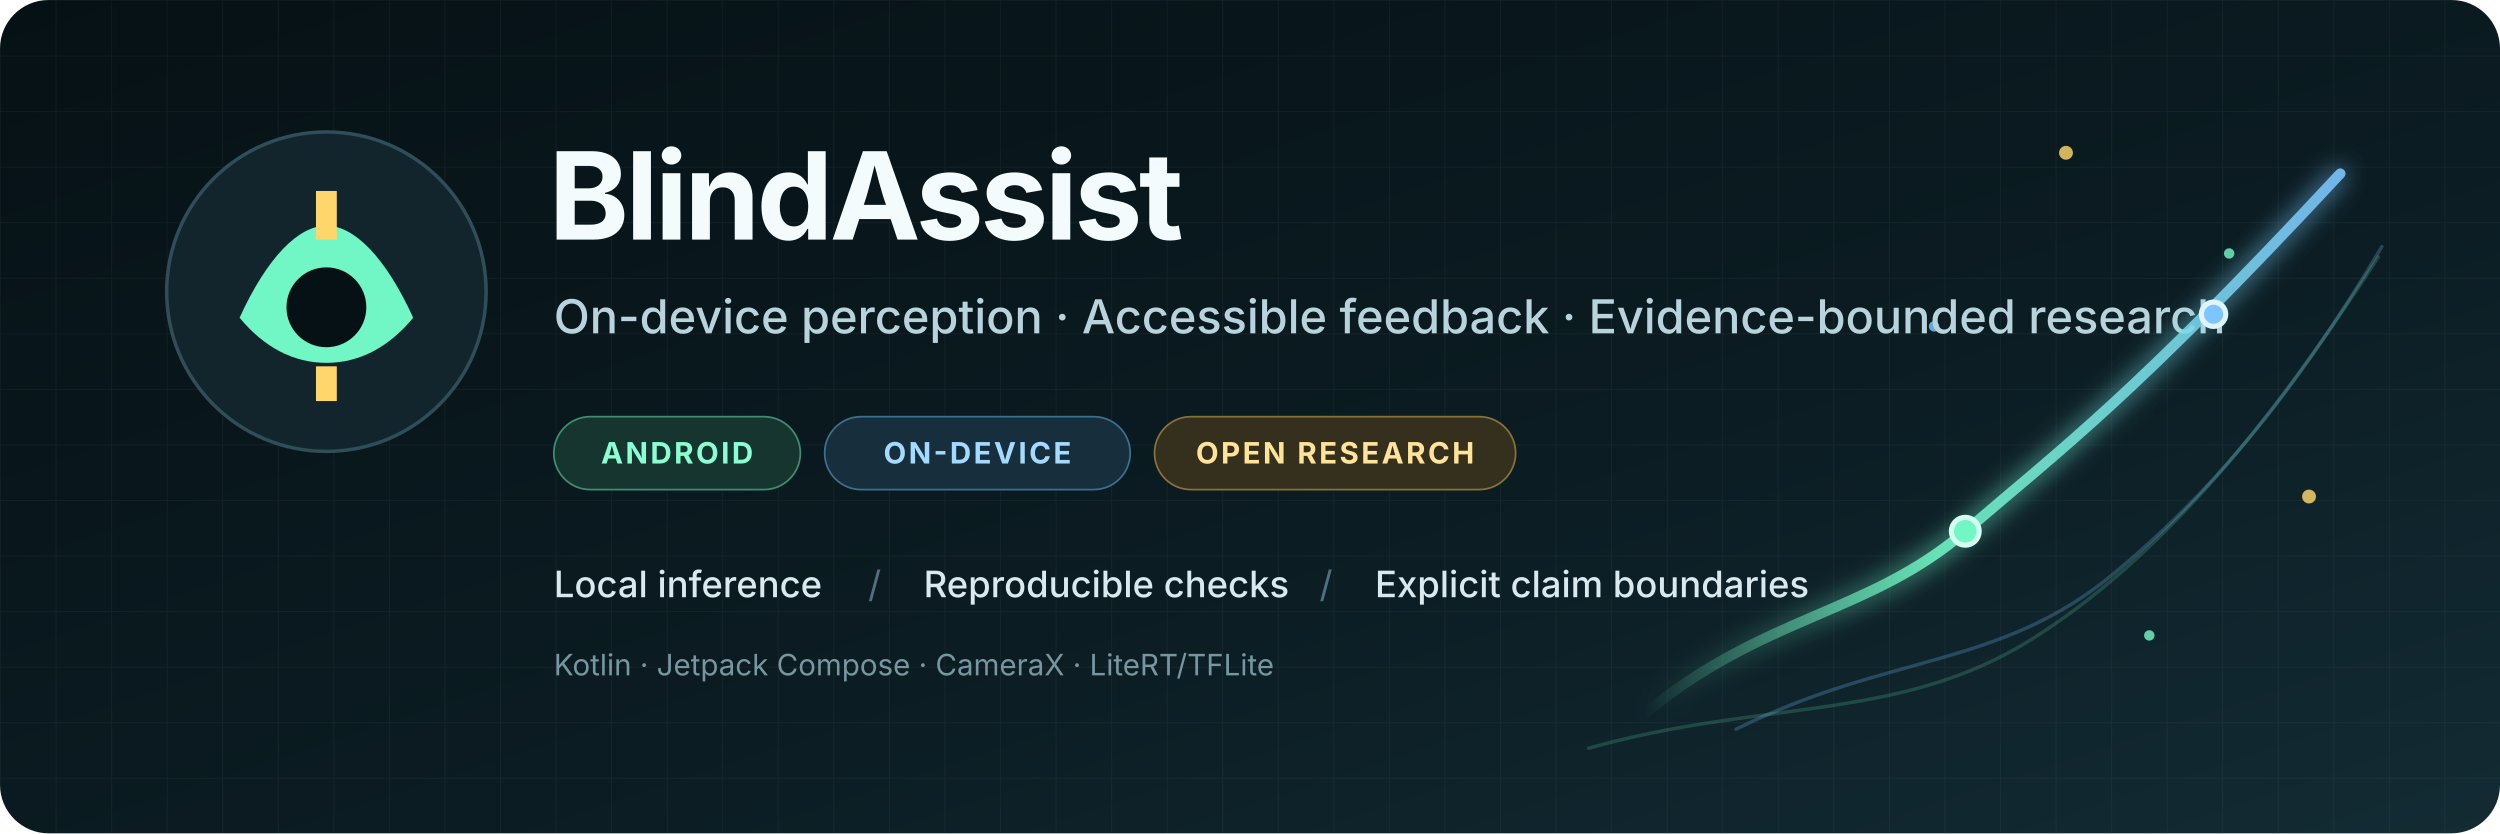
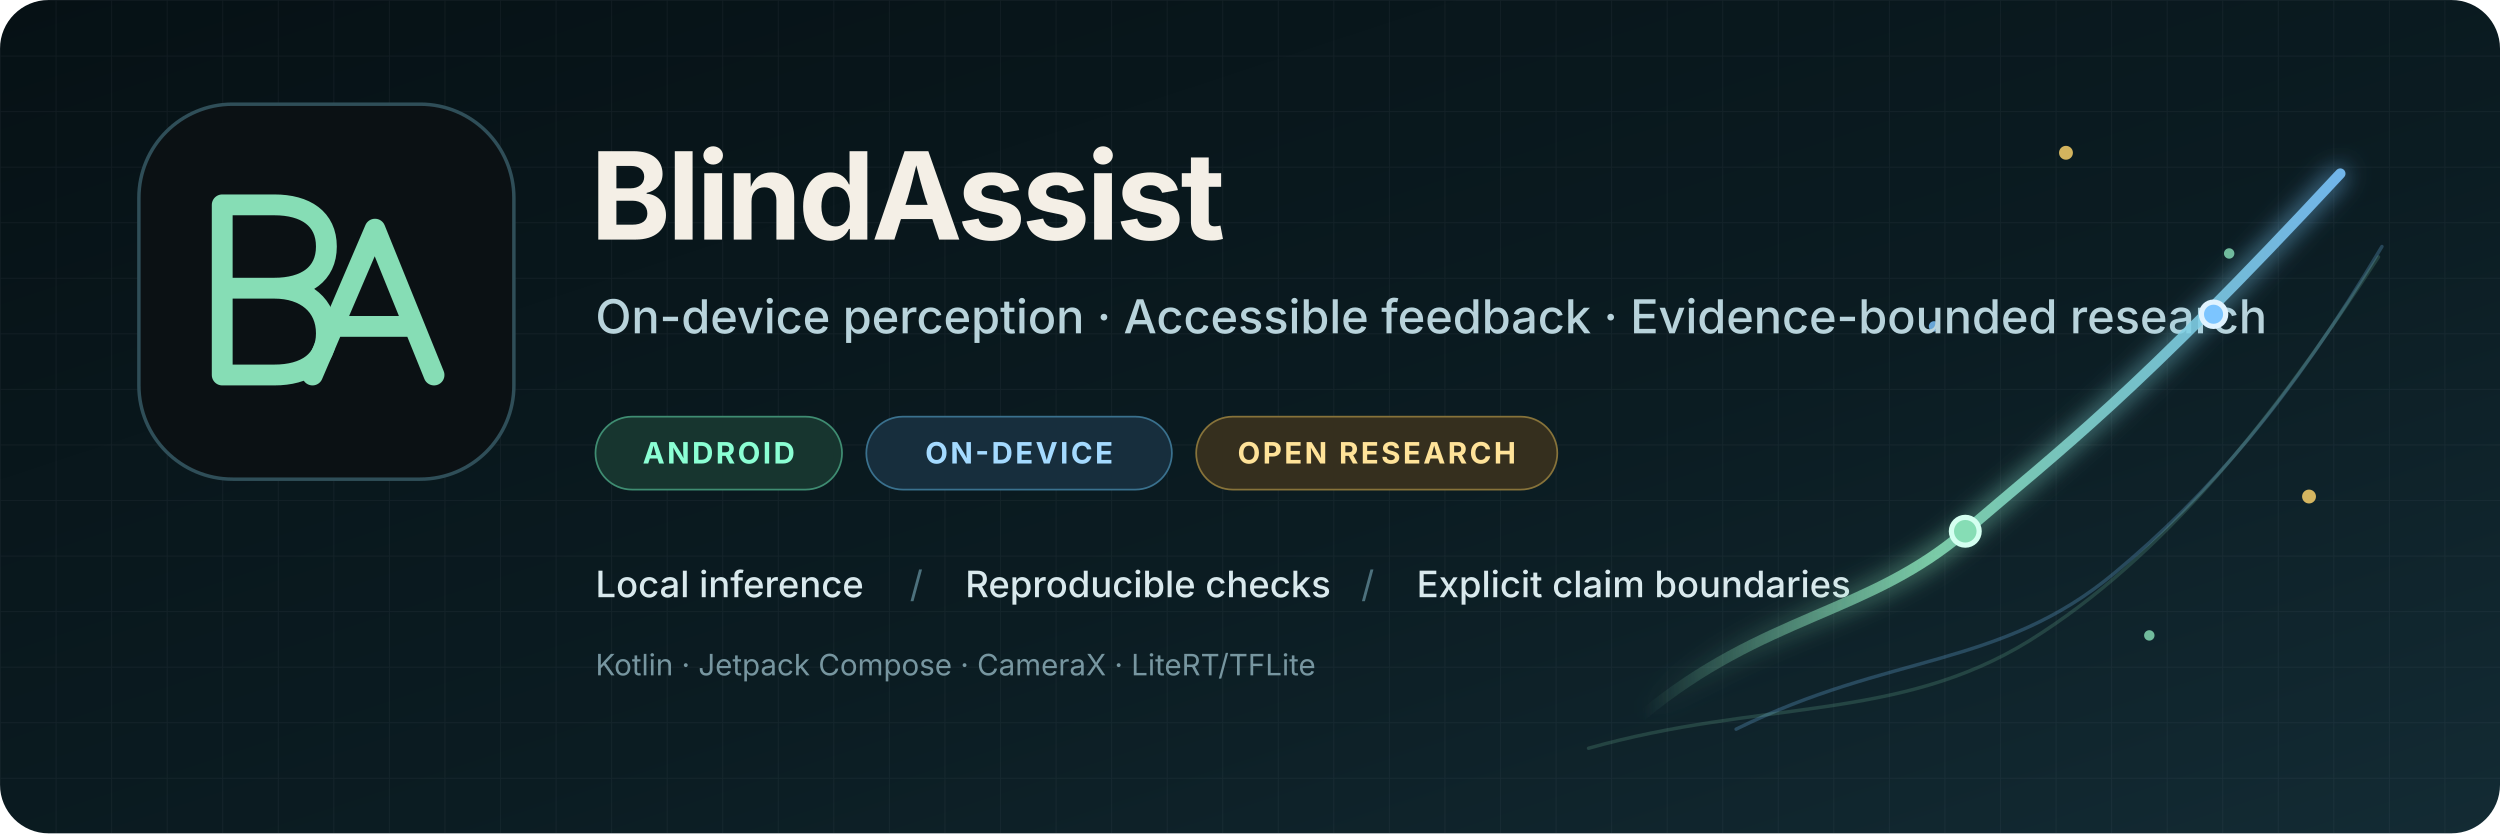
<svg xmlns="http://www.w3.org/2000/svg" viewBox="0 0 1440 480" role="img" aria-labelledby="title desc">
  <defs>
    <linearGradient id="background" x1="0" y1="0" x2="1" y2="1">
      <stop offset="0" stop-color="#061115" />
      <stop offset="0.58" stop-color="#0B1C22" />
      <stop offset="1" stop-color="#132B34" />
    </linearGradient>
    <linearGradient id="route" x1="0" y1="0" x2="1" y2="0">
-       <stop offset="0" stop-color="#71F6C5" stop-opacity="0" />
-       <stop offset="0.42" stop-color="#71F6C5" />
+       <stop offset="0" stop-color="#86DDB5" stop-opacity="0" />
+       <stop offset="0.42" stop-color="#86DDB5" />
      <stop offset="1" stop-color="#7CC5FF" />
    </linearGradient>
    <pattern id="grid" width="32" height="32" patternUnits="userSpaceOnUse">
      <path d="M32 0H0V32" fill="none" stroke="#B8D3DB" stroke-opacity="0.055" />
    </pattern>
    <filter id="glow" x="-30%" y="-30%" width="160%" height="160%">
      <feGaussianBlur stdDeviation="7" result="blur" />
      <feMerge>
        <feMergeNode in="blur" />
        <feMergeNode in="SourceGraphic" />
      </feMerge>
    </filter>
  </defs>
  <rect width="1440" height="480" rx="28" fill="url(#background)" />
  <rect width="1440" height="480" rx="28" fill="url(#grid)" />
  <g opacity="0.82">
    <circle cx="1190" cy="88" r="4" fill="#FFD66B" />
-     <circle cx="1284" cy="146" r="3" fill="#71F6C5" />
+     <circle cx="1284" cy="146" r="3" fill="#86DDB5" />
    <circle cx="1114" cy="188" r="3" fill="#7CC5FF" />
    <circle cx="1330" cy="286" r="4" fill="#FFD66B" />
-     <circle cx="1238" cy="366" r="3" fill="#71F6C5" />
+     <circle cx="1238" cy="366" r="3" fill="#86DDB5" />
  </g>
-   <g transform="translate(92 72)">
-     <circle cx="96" cy="96" r="92" fill="#13252C" stroke="#2F4E58" stroke-width="2" />
-     <path d="M46 111C62 76 80 58 96 58s34 18 50 53c-14 17-31 26-50 26s-36-9-50-26Z" fill="#71F6C5" />
-     <circle cx="96" cy="105" r="23" fill="#061115" />
-     <path d="M90 38h12v28H90zM90 139h12v20H90z" fill="#FFD66B" />
+   <g transform="translate(80 60)">
+     <rect width="216" height="216" rx="54" fill="#0B1114" stroke="#2F4E58" stroke-width="2" />
+     <g fill="none" stroke="#86DDB5" stroke-width="6" stroke-linejoin="round" stroke-linecap="round" transform="scale(2)">
+       <path d="M24 29v24m0-24h15c9 0 15 4 15 12 0 8-6 12-15 12H24M24 53v25m15-25c9 0 15 5 15 13 0 8-6 12-15 12H24" />
+       <path d="m50 78 18-42 17 42M58 64h20" />
+     </g>
  </g>
  <g font-family="Inter, Segoe UI, Arial, sans-serif">
-     <text x="316" y="138" fill="#F3FBFD" font-size="70" font-weight="750" letter-spacing="-2">BlindAssist</text>
-     <text x="319" y="192" fill="#B8D3DB" font-size="27" font-weight="500">On-device perception · Accessible feedback · Evidence-bounded research</text>
-     <g transform="translate(319 240)" font-size="17" font-weight="700" letter-spacing="1.4">
+     <text x="340" y="138" fill="#F4EFE6" font-size="70" font-weight="650" letter-spacing="-2">BlindAssist</text>
+     <text x="343" y="192" fill="#B8D3DB" font-size="27" font-weight="500">On-device perception · Accessible feedback · Evidence-bounded research</text>
+     <g transform="translate(343 240)" font-size="17" font-weight="700" letter-spacing="1.4">
      <rect width="142" height="42" rx="21" fill="#17352F" stroke="#3F8D72" />
      <text x="71" y="27" text-anchor="middle" fill="#8BFFD4">ANDROID</text>
      <rect x="156" width="176" height="42" rx="21" fill="#172E3D" stroke="#3A718E" />
      <text x="244" y="27" text-anchor="middle" fill="#A4DAFF">ON-DEVICE</text>
      <rect x="346" width="208" height="42" rx="21" fill="#352F1E" stroke="#87733A" />
      <text x="450" y="27" text-anchor="middle" fill="#FFE399">OPEN RESEARCH</text>
    </g>
-     <text x="319" y="344" fill="#D9E9ED" font-size="21" font-weight="550">Local inference</text>
-     <text x="500" y="344" fill="#4D717D" font-size="21">/</text>
-     <text x="532" y="344" fill="#D9E9ED" font-size="21" font-weight="550">Reproducible checks</text>
-     <text x="760" y="344" fill="#4D717D" font-size="21">/</text>
-     <text x="792" y="344" fill="#D9E9ED" font-size="21" font-weight="550">Explicit claim boundaries</text>
-     <text x="319" y="389" fill="#7796A0" font-size="17">Kotlin · Jetpack Compose · CameraX · LiteRT/TFLite</text>
+     <text x="343" y="344" fill="#D9E9ED" font-size="21" font-weight="550">Local inference</text>
+     <text x="524" y="344" fill="#4D717D" font-size="21">/</text>
+     <text x="556" y="344" fill="#D9E9ED" font-size="21" font-weight="550">Reproducible checks</text>
+     <text x="784" y="344" fill="#4D717D" font-size="21">/</text>
+     <text x="816" y="344" fill="#D9E9ED" font-size="21" font-weight="550">Explicit claim boundaries</text>
+     <text x="343" y="389" fill="#7796A0" font-size="17">Kotlin · Jetpack Compose · CameraX · LiteRT/TFLite</text>
  </g>
  <g fill="none" stroke-linecap="round">
    <path d="M946 412C1016 354 1076 354 1132 306s97-78 216-206" stroke="url(#route)" stroke-width="6" opacity="0.9" filter="url(#glow)" />
    <path d="M1000 420c89-44 152-35 218-90 54-45 101-99 154-188" stroke="#7CC5FF" stroke-width="2" stroke-opacity="0.24" />
-     <path d="M915 431c99-28 178-15 254-62 77-48 140-127 201-221" stroke="#71F6C5" stroke-width="2" stroke-opacity="0.18" />
-     <circle cx="1132" cy="306" r="8" fill="#71F6C5" stroke="#D4FFF0" stroke-width="3" />
+     <path d="M915 431c99-28 178-15 254-62 77-48 140-127 201-221" stroke="#86DDB5" stroke-width="2" stroke-opacity="0.18" />
+     <circle cx="1132" cy="306" r="8" fill="#86DDB5" stroke="#D4FFF0" stroke-width="3" />
    <circle cx="1275" cy="181" r="7" fill="#7CC5FF" stroke="#E0F3FF" stroke-width="3" />
  </g>
</svg>
